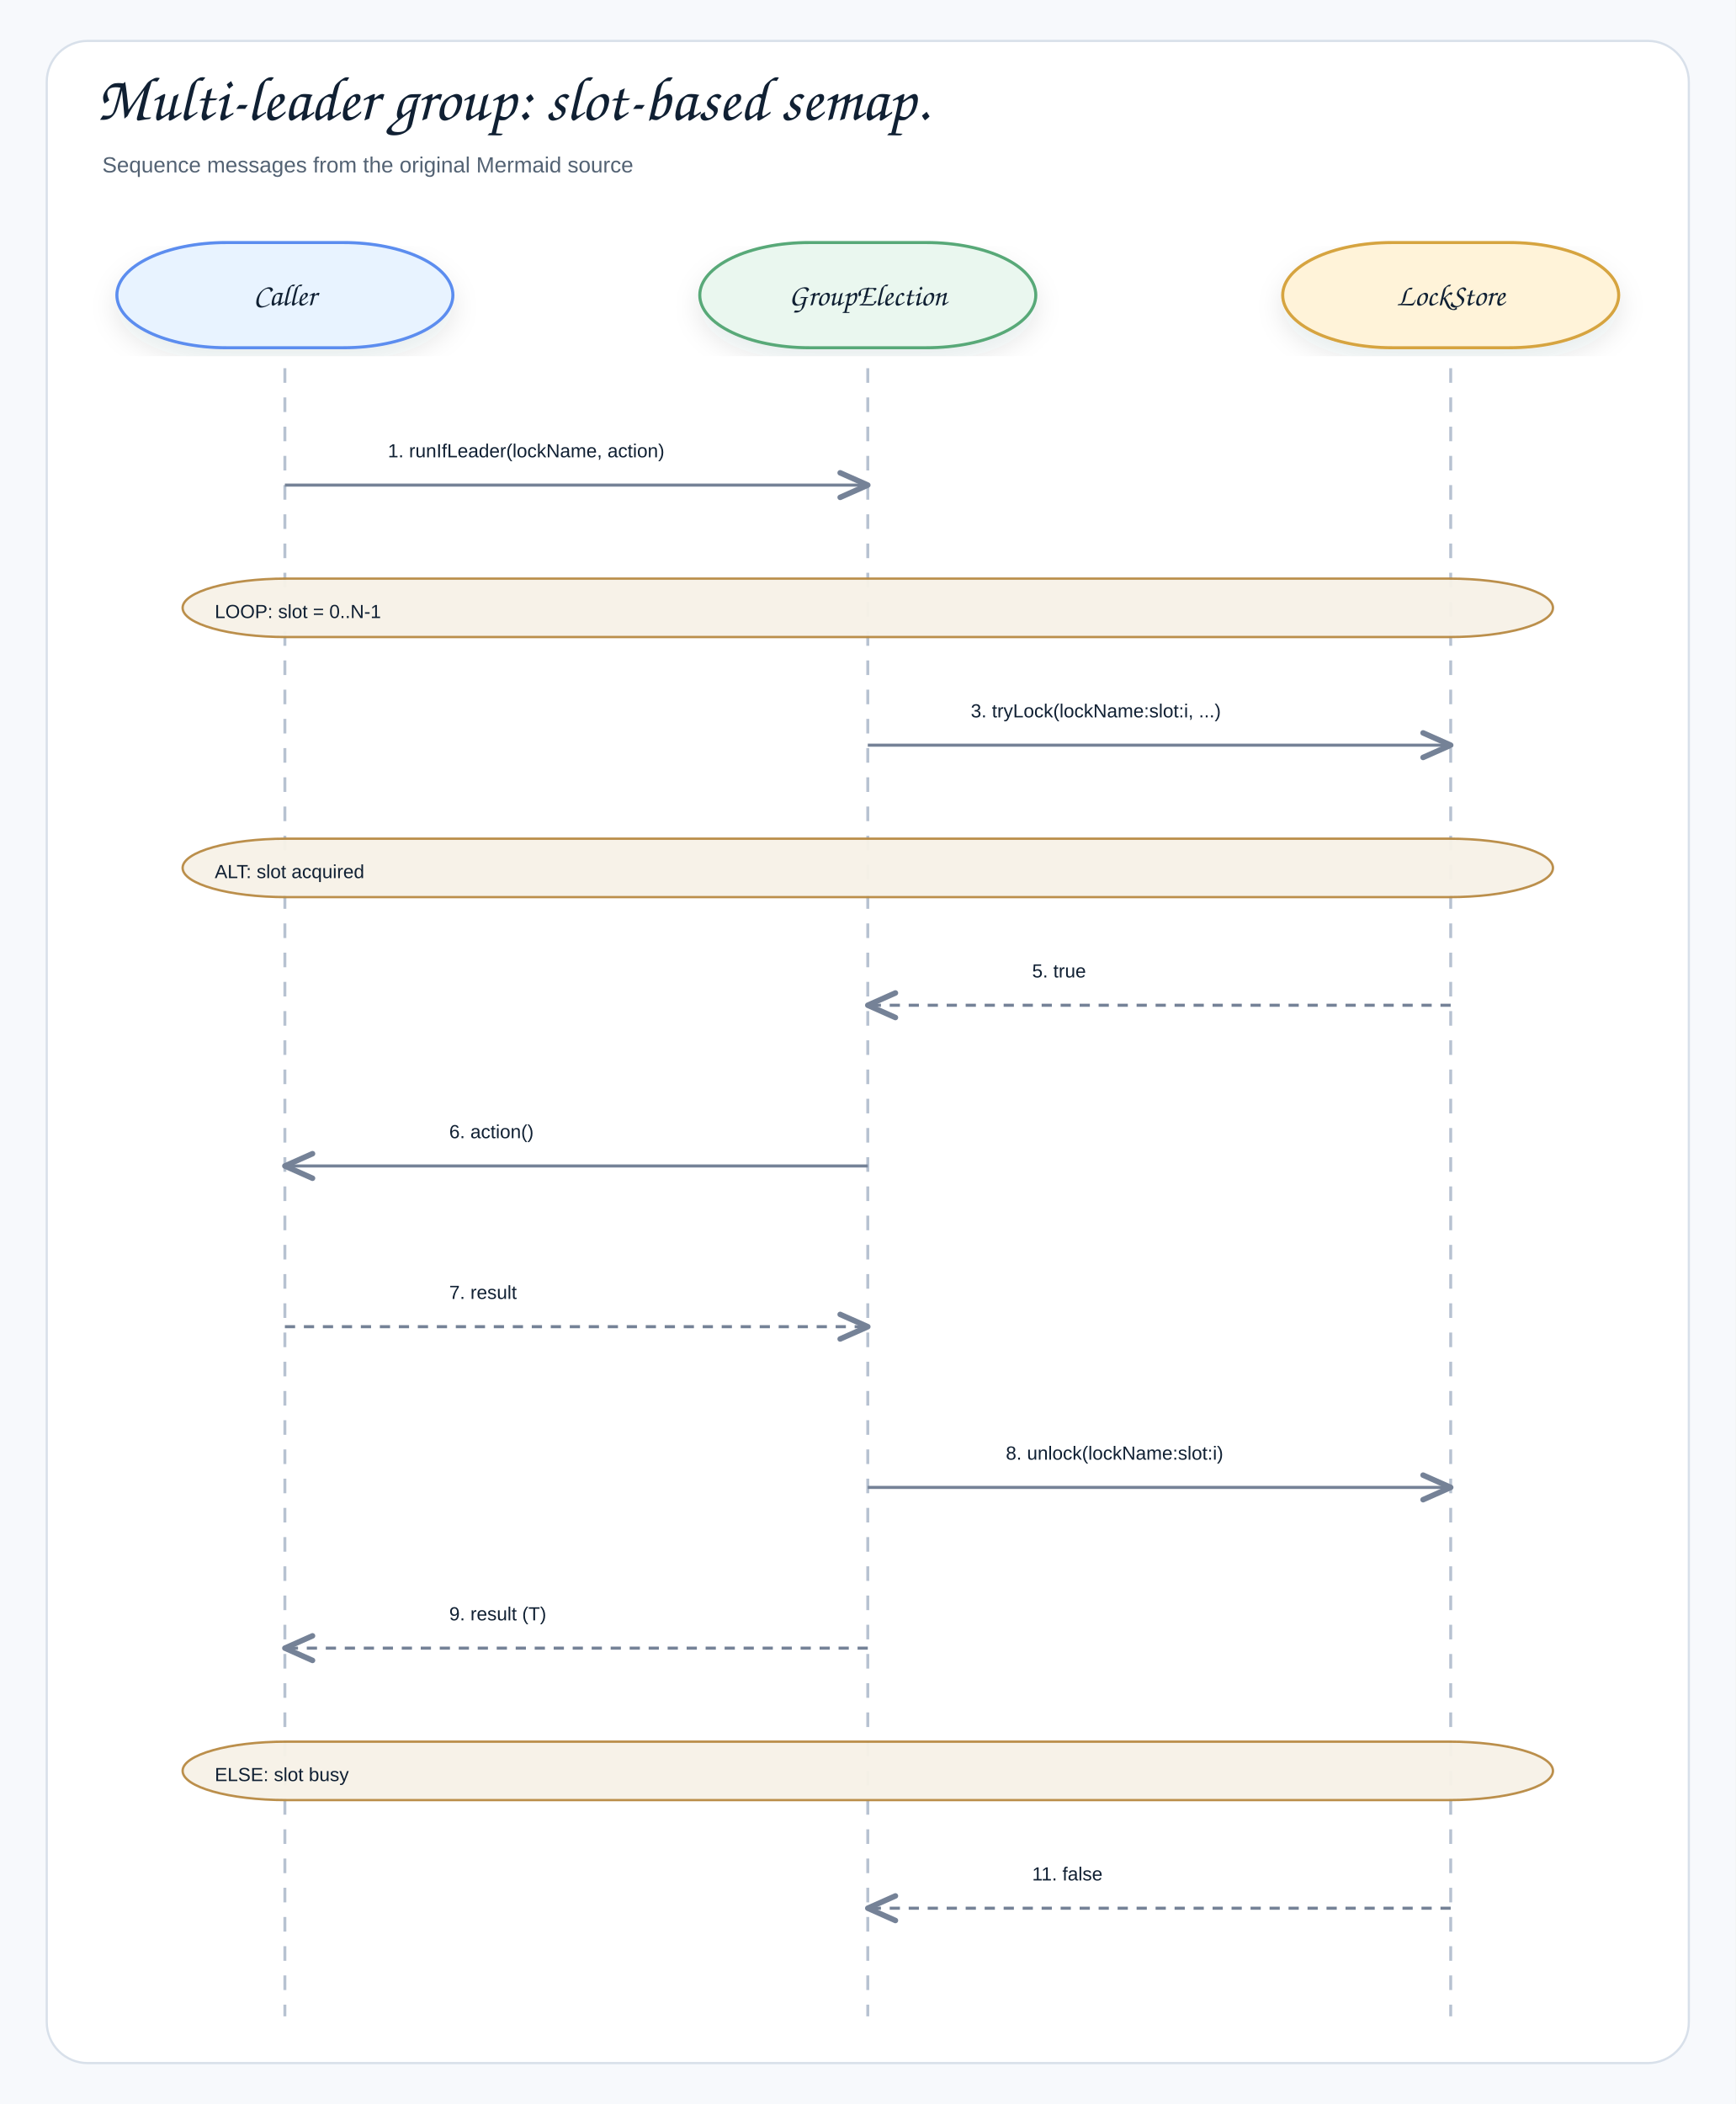
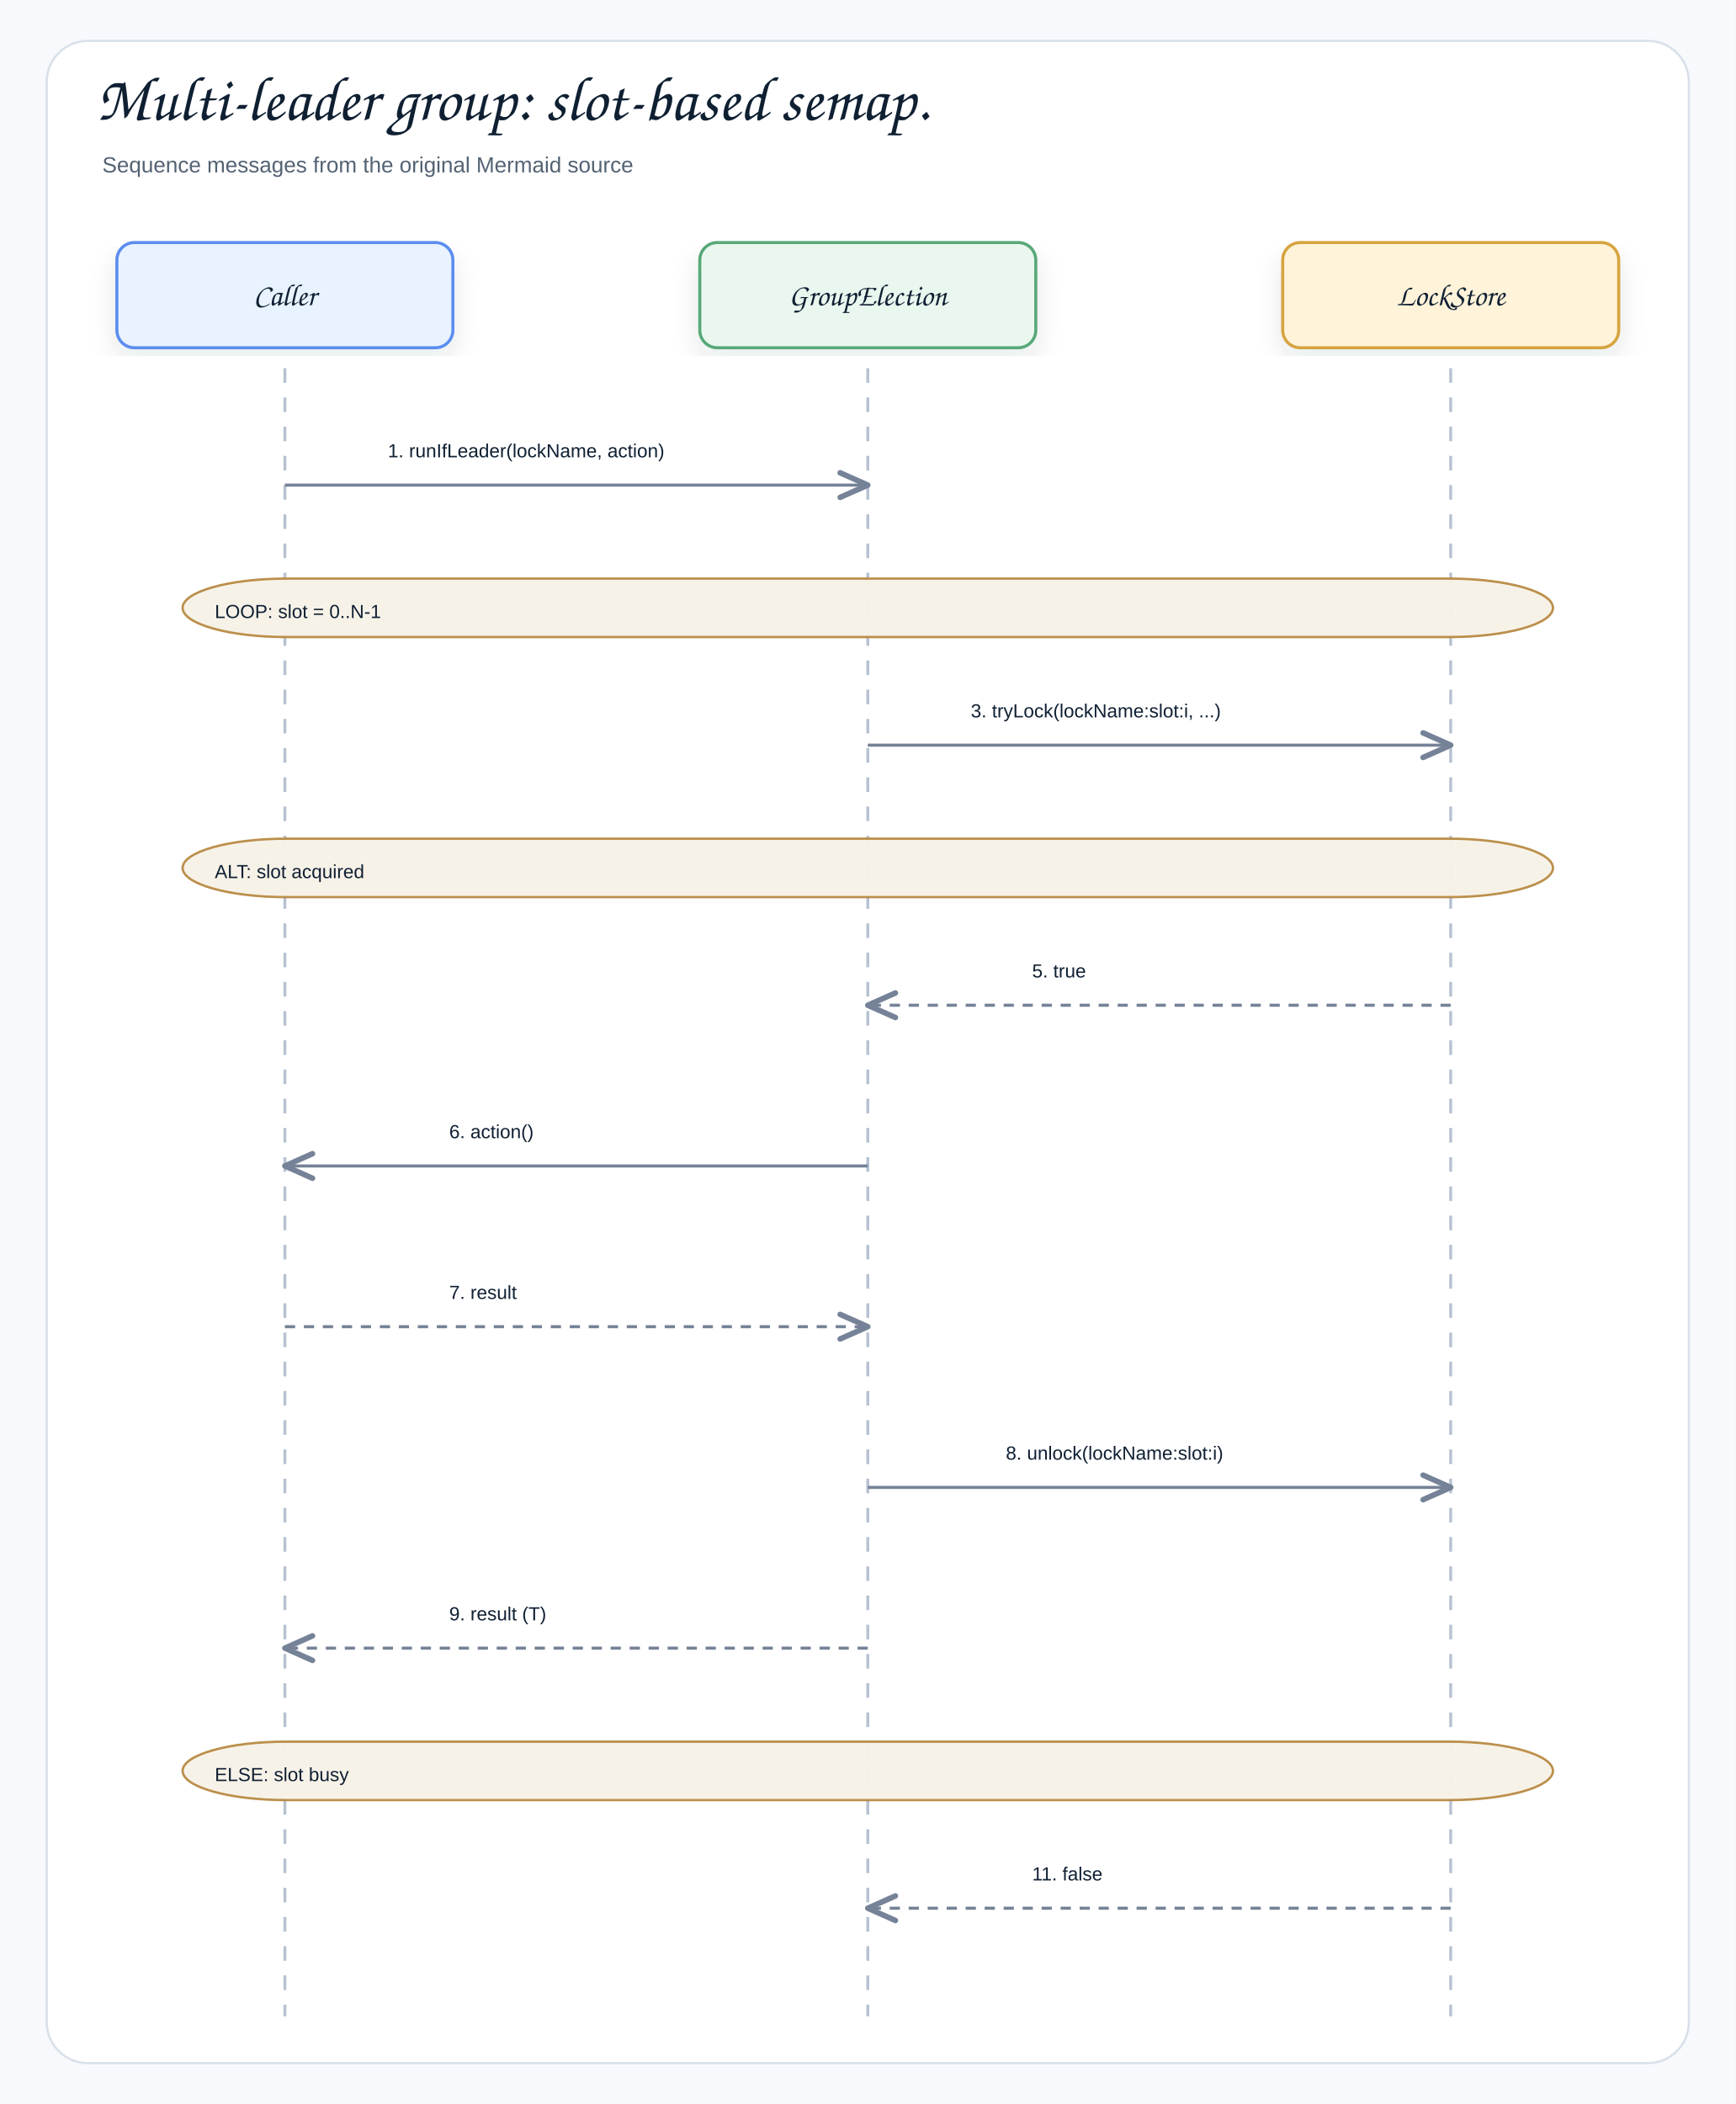
<svg xmlns="http://www.w3.org/2000/svg" width="1188" height="1440" viewBox="0 0 1188 1440" role="img" aria-label="Multi-leader group: slot-based semaphore (maxLeaders = N)">
  <defs>
    <filter id="shadow" x="-8%" y="-8%" width="116%" height="116%">
      <feDropShadow dx="0" dy="8" stdDeviation="9" flood-color="#1f2937" flood-opacity="0.10" />
    </filter>
    <marker id="openArrow" markerWidth="12" markerHeight="10" refX="10" refY="5" orient="auto" markerUnits="strokeWidth">
      <path d="M 1 1 L 10 5 L 1 9" fill="none" stroke="#758297" stroke-width="1.8" stroke-linecap="round" stroke-linejoin="round" />
    </marker>
    <marker id="inherit" markerWidth="14" markerHeight="12" refX="12" refY="6" orient="auto" markerUnits="strokeWidth">
      <path d="M 0 1 L 12 6 L 0 11 Z" fill="#ffffff" stroke="#758297" stroke-width="1.8" />
    </marker>
    <style>
    .canvas{fill:#f7f9fc}.frame{fill:#fff;stroke:#d8e0ea;stroke-width:1.5}
    .title{font-family:"Architects Daughter","Comic Mono","Comic Sans MS","Comic Sans",cursive;font-size:43px;font-weight:400;fill:#102033}
    .subtitle{font-family:"Comic Mono","Comic Sans MS","Comic Sans","Comic Neue",Arial,sans-serif;font-size:15px;font-weight:400;fill:#536273}
    .label{font-family:"Architects Daughter","Comic Mono","Comic Sans MS","Comic Sans",cursive;font-size:25px;font-weight:400;fill:#102033}
    .smallLabel{font-family:"Architects Daughter","Comic Mono","Comic Sans MS","Comic Sans",cursive;font-size:21px;font-weight:400;fill:#102033}
    .mono{font-family:"Comic Mono","Comic Sans MS","Comic Sans","Comic Neue",Arial,sans-serif;font-size:12px;font-weight:400;fill:#102033}
    .small{font-family:"Comic Mono","Comic Sans MS","Comic Sans","Comic Neue",Arial,sans-serif;font-size:12px;font-weight:400;fill:#536273}
    .strong{font-family:"Comic Mono","Comic Sans MS","Comic Sans","Comic Neue",Arial,sans-serif;font-size:13px;font-weight:400;fill:#102033}
    .card{stroke-width:2.1;filter:url(#shadow)}.compartment{stroke-width:1.5;fill:none}
    .line{stroke:#758297;stroke-width:2.1;fill:none;marker-end:url(#openArrow)}
    .plainLine{stroke:#758297;stroke-width:2.1;fill:none}
    .dashed{stroke:#758297;stroke-width:2.1;stroke-dasharray:7 6;fill:none;marker-end:url(#openArrow)}
    .inheritLine{stroke:#758297;stroke-width:2.2;fill:none;marker-end:url(#inherit)}
    .implLine{stroke:#758297;stroke-width:2.2;stroke-dasharray:8 7;fill:none;marker-end:url(#inherit)}
  </style>
  </defs>
  <rect class="canvas" width="1188" height="1440" />
  <rect class="frame" x="32" y="28" width="1124" height="1384" rx="28" />
  <text class="title" x="66" y="82">Multi-leader group: slot-based semap.</text>
  <text class="subtitle" x="70" y="118">Sequence messages from the original Mermaid source</text>
-   <rect class="card" x="80" y="166" width="230" height="72" rx="75" fill="#E8F3FF" stroke="#5B8DEF" />
+   <rect class="card" x="80" y="166" width="230" height="72" rx="12" fill="#E8F3FF" stroke="#5B8DEF" />
  <text class="smallLabel" x="195" y="209" text-anchor="middle">Caller</text>
  <line class="lifeline" x1="195" y1="252" x2="195" y2="1380" stroke="#b7c2d1" stroke-width="2" stroke-dasharray="10 10" />
-   <rect class="card" x="479" y="166" width="230" height="72" rx="75" fill="#EAF7EF" stroke="#58A978" />
+   <rect class="card" x="479" y="166" width="230" height="72" rx="12" fill="#EAF7EF" stroke="#58A978" />
  <text class="smallLabel" x="594" y="209" text-anchor="middle">GroupElection</text>
  <line class="lifeline" x1="594" y1="252" x2="594" y2="1380" stroke="#b7c2d1" stroke-width="2" stroke-dasharray="10 10" />
-   <rect class="card" x="878" y="166" width="230" height="72" rx="75" fill="#FFF3D9" stroke="#D6A441" />
+   <rect class="card" x="878" y="166" width="230" height="72" rx="12" fill="#FFF3D9" stroke="#D6A441" />
  <text class="smallLabel" x="993" y="209" text-anchor="middle">LockStore</text>
  <line class="lifeline" x1="993" y1="252" x2="993" y2="1380" stroke="#b7c2d1" stroke-width="2" stroke-dasharray="10 10" />
  <rect x="247.5" y="286" width="294" height="40" rx="67" fill="#ffffff" opacity="0.97" />
  <text class="strong" x="265.5" y="313" text-anchor="start">1. runIfLeader(lockName, action)</text>
  <path class="line" d="M195 332 L594 332" />
  <rect x="125" y="396" width="938" height="40" rx="71" fill="#F7F1E7" stroke="#B88A44" stroke-width="1.6" opacity="0.96" />
  <text class="strong" x="147" y="423" text-anchor="start">LOOP: slot = 0..N-1</text>
  <rect x="646.5" y="464" width="294" height="40" rx="67" fill="#ffffff" opacity="0.97" />
  <text class="strong" x="664.5" y="491" text-anchor="start">3. tryLock(lockName:slot:i, ...)</text>
  <path class="line" d="M594 510 L993 510" />
  <rect x="125" y="574" width="938" height="40" rx="71" fill="#F7F1E7" stroke="#B88A44" stroke-width="1.6" opacity="0.96" />
  <text class="strong" x="147" y="601" text-anchor="start">ALT: slot acquired</text>
  <rect x="688.5" y="642" width="210" height="40" rx="67" fill="#ffffff" opacity="0.97" />
  <text class="strong" x="706.5" y="669" text-anchor="start">5. true</text>
  <path class="dashed" d="M993 688 L594 688" />
  <rect x="289.5" y="752" width="210" height="40" rx="67" fill="#ffffff" opacity="0.97" />
  <text class="strong" x="307.5" y="779" text-anchor="start">6. action()</text>
  <path class="line" d="M594 798 L195 798" />
  <rect x="289.5" y="862" width="210" height="40" rx="67" fill="#ffffff" opacity="0.97" />
  <text class="strong" x="307.5" y="889" text-anchor="start">7. result</text>
  <path class="dashed" d="M195 908 L594 908" />
  <rect x="670.5" y="972" width="246" height="40" rx="67" fill="#ffffff" opacity="0.97" />
  <text class="strong" x="688.5" y="999" text-anchor="start">8. unlock(lockName:slot:i)</text>
  <path class="line" d="M594 1018 L993 1018" />
  <rect x="289.5" y="1082" width="210" height="40" rx="67" fill="#ffffff" opacity="0.97" />
  <text class="strong" x="307.5" y="1109" text-anchor="start">9. result (T)</text>
  <path class="dashed" d="M594 1128 L195 1128" />
  <rect x="125" y="1192" width="938" height="40" rx="71" fill="#F7F1E7" stroke="#B88A44" stroke-width="1.6" opacity="0.96" />
  <text class="strong" x="147" y="1219" text-anchor="start">ELSE: slot busy</text>
  <rect x="688.5" y="1260" width="210" height="40" rx="67" fill="#ffffff" opacity="0.97" />
  <text class="strong" x="706.5" y="1287" text-anchor="start">11. false</text>
  <path class="dashed" d="M993 1306 L594 1306" />
</svg>
